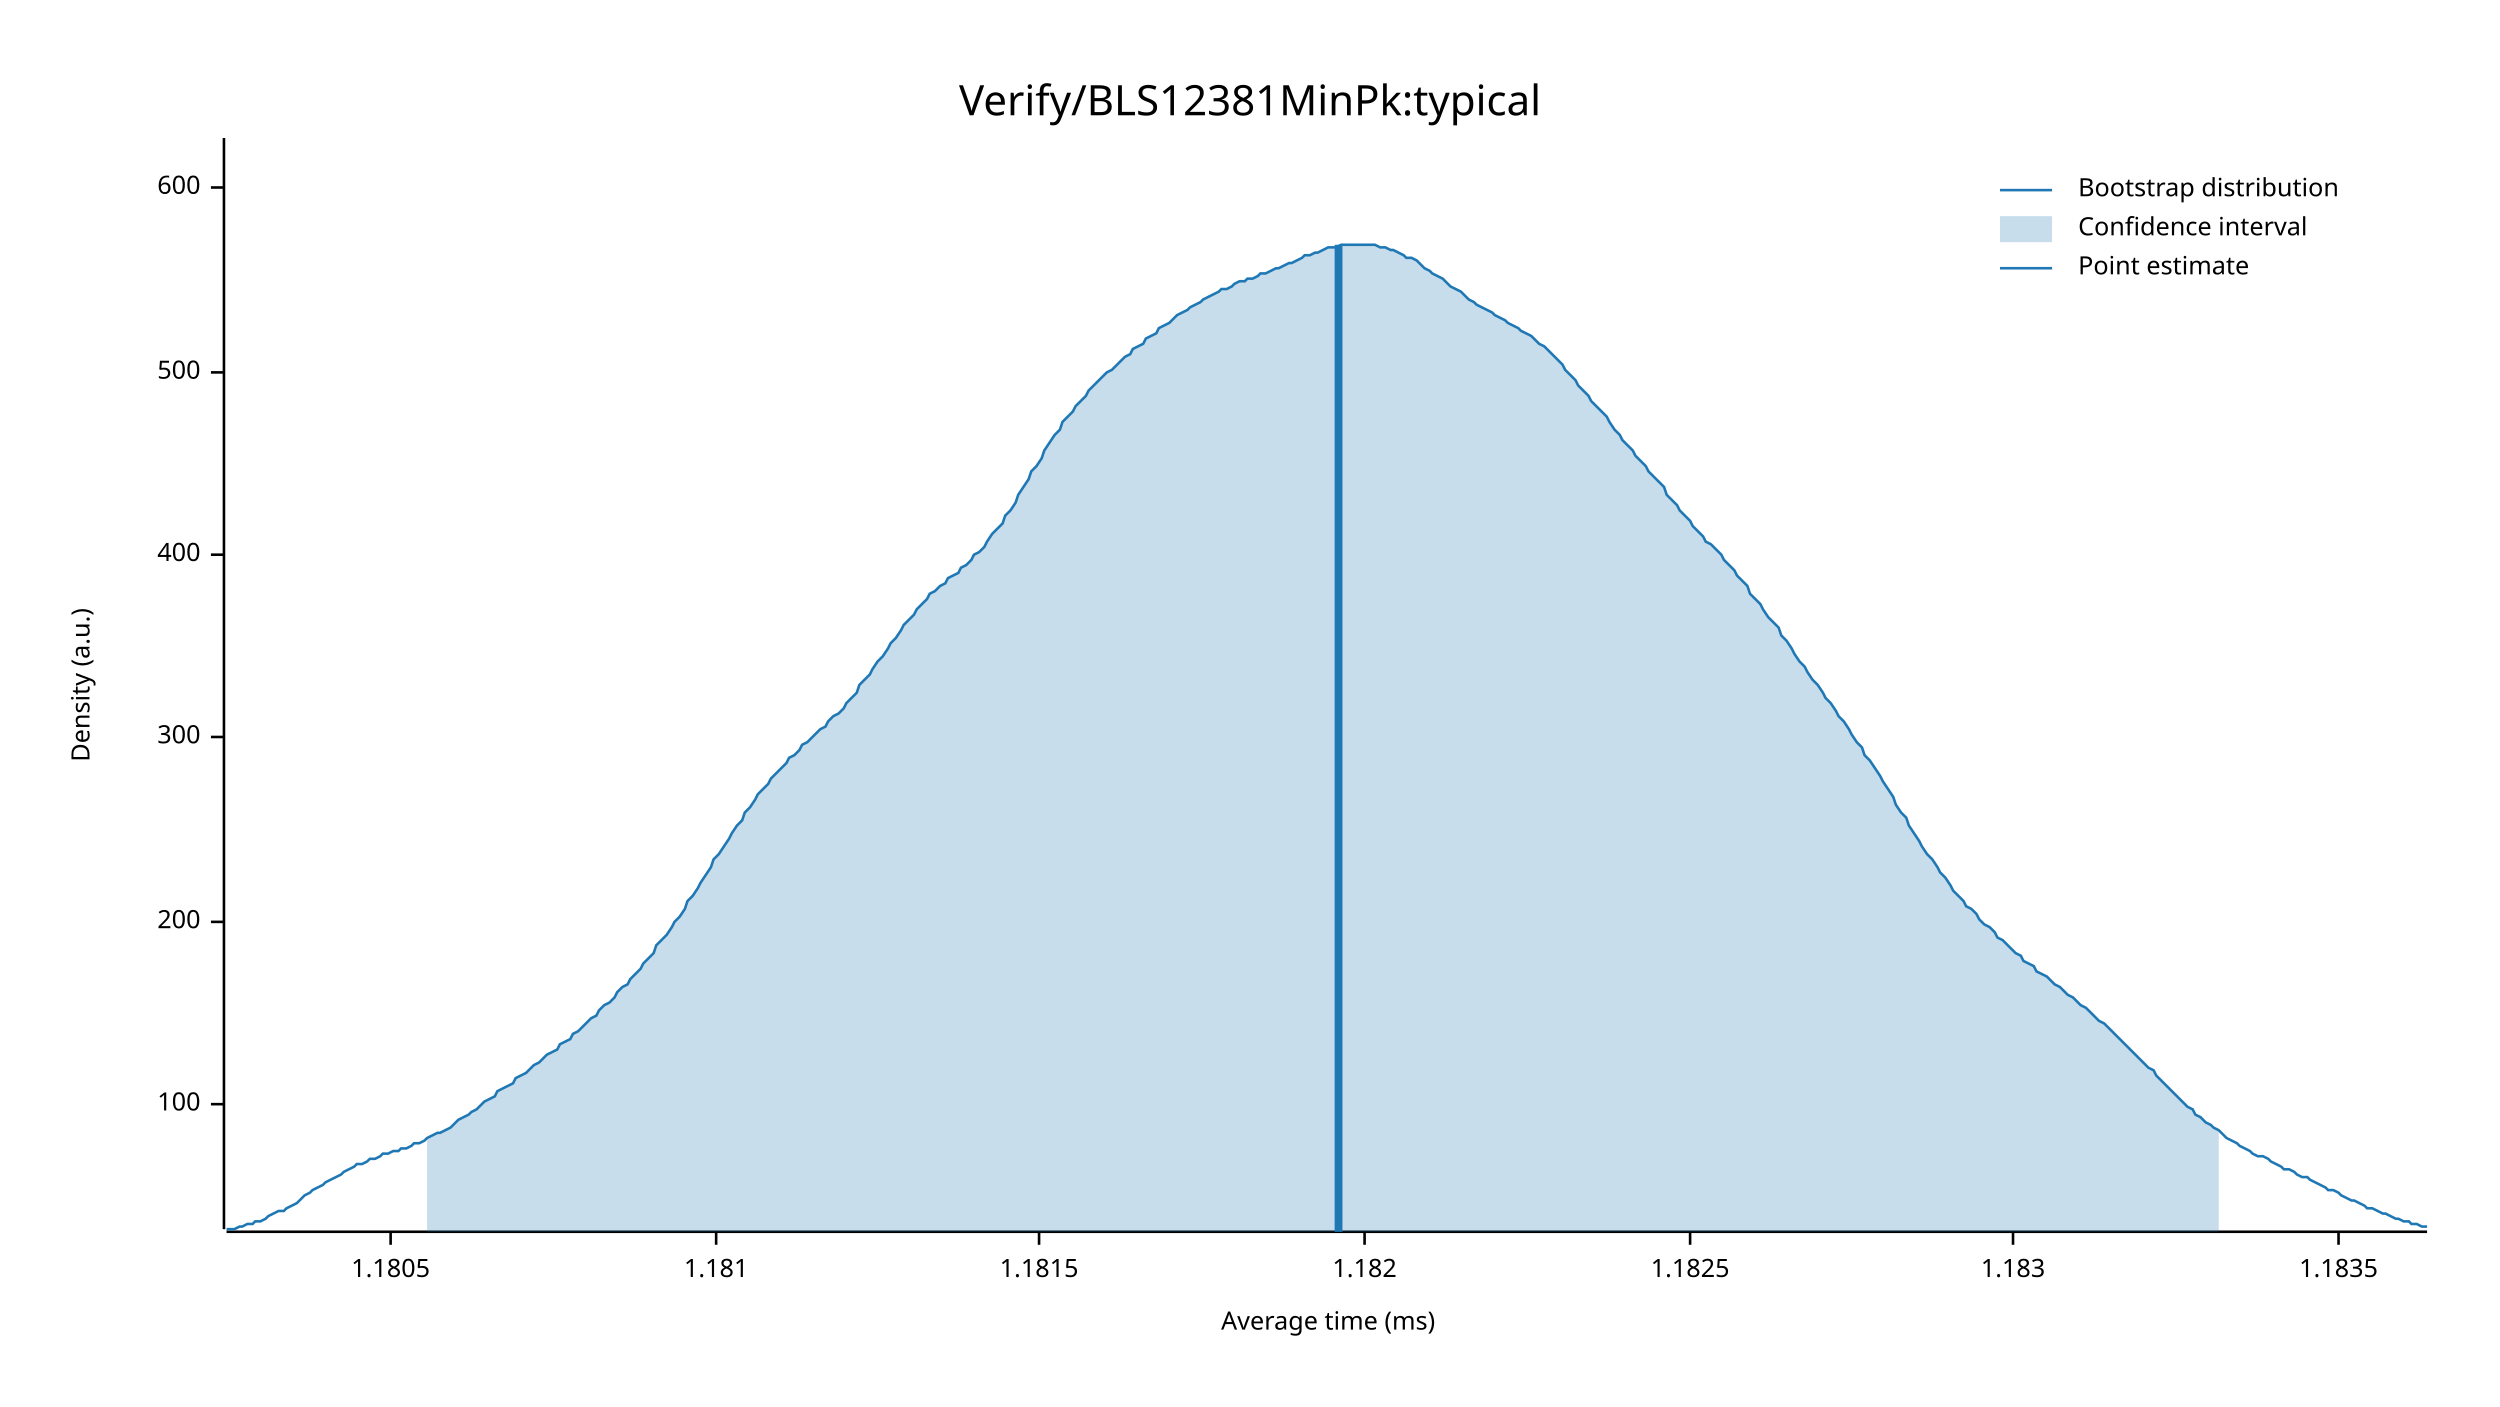
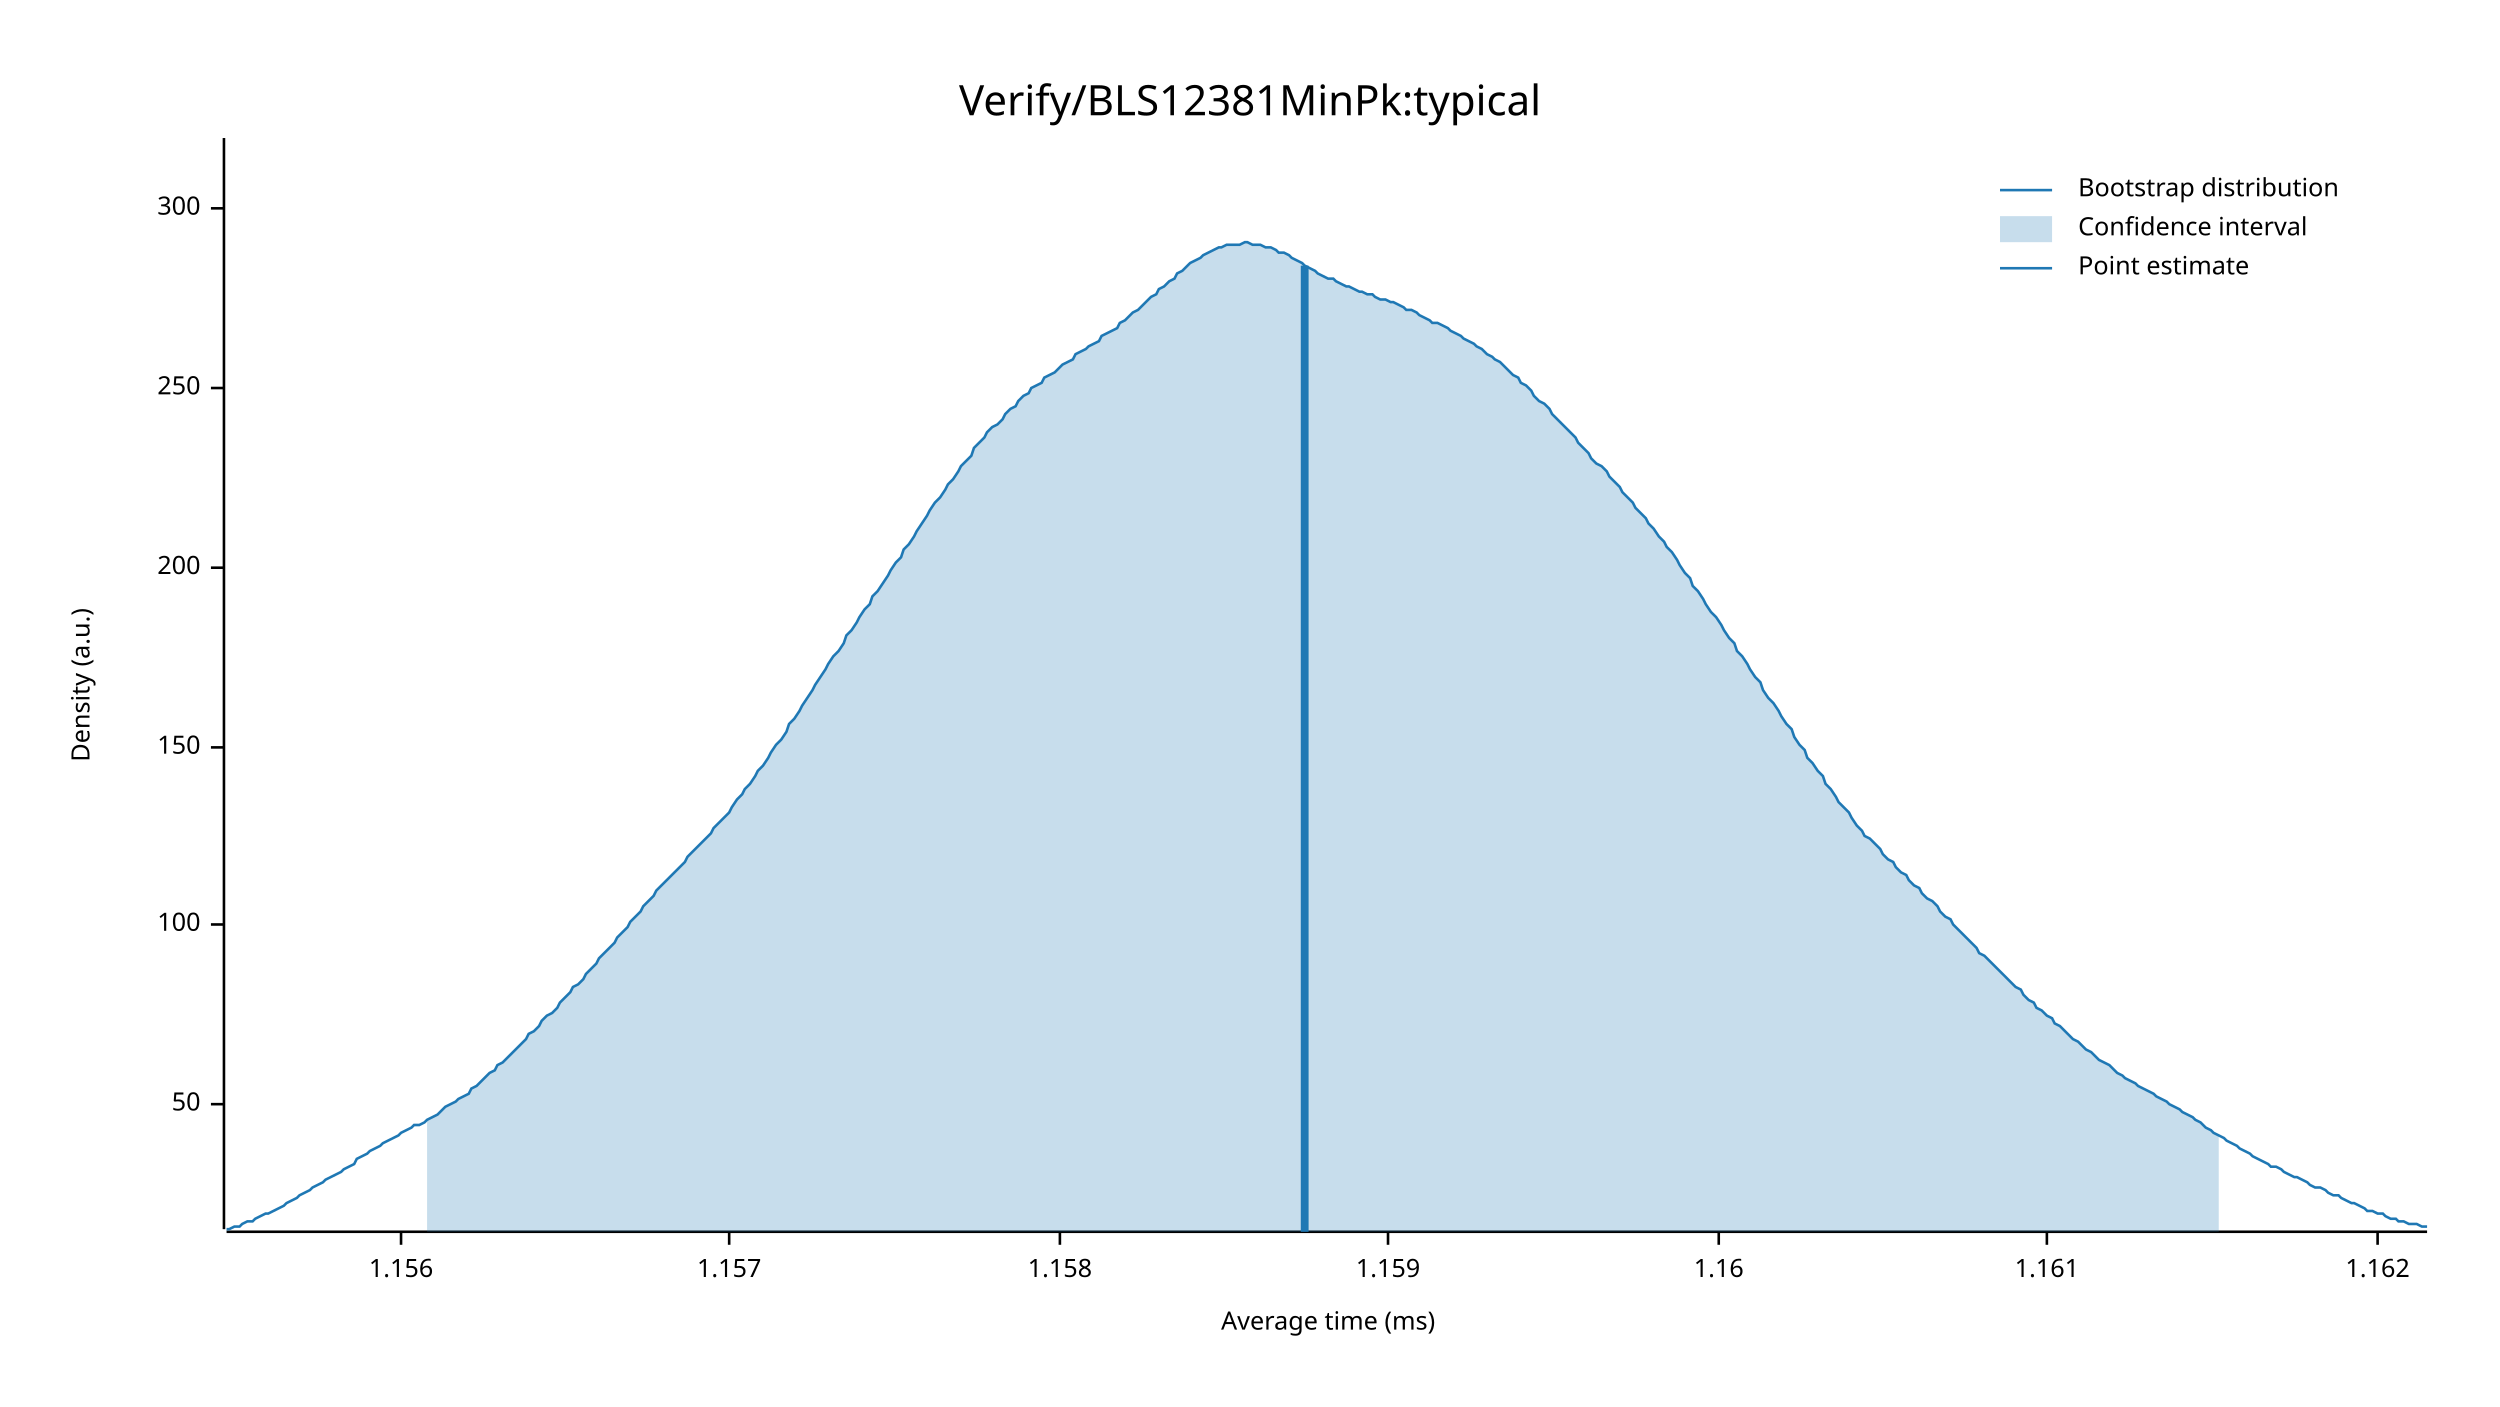
<svg xmlns="http://www.w3.org/2000/svg" width="960" height="540" viewBox="0 0 960 540">
  <text x="480" y="32" dy="0.76em" text-anchor="middle" font-family="sans-serif" font-size="16.129" opacity="1" fill="#000000">
Verify/BLS12381MinPk:typical
</text>
  <text x="27" y="263" dy="0.76em" text-anchor="middle" font-family="sans-serif" font-size="9.677" opacity="1" fill="#000000" transform="rotate(270, 27, 263)">
Density (a.u.)
</text>
  <text x="510" y="513" dy="-0.5ex" text-anchor="middle" font-family="sans-serif" font-size="9.677" opacity="1" fill="#000000">
Average time (ms)
</text>
  <polyline fill="none" opacity="1" stroke="#000000" stroke-width="1" points="86,53 86,472 " />
  <text x="77" y="424" dy="0.5ex" text-anchor="end" font-family="sans-serif" font-size="9.677" opacity="1" fill="#000000">
+ 50
+ </text>
+   <polyline fill="none" opacity="1" stroke="#000000" stroke-width="1" points="81,424 86,424 " />
+   <text x="77" y="355" dy="0.5ex" text-anchor="end" font-family="sans-serif" font-size="9.677" opacity="1" fill="#000000">
100
</text>
-   <polyline fill="none" opacity="1" stroke="#000000" stroke-width="1" points="81,424 86,424 " />
-   <text x="77" y="354" dy="0.5ex" text-anchor="end" font-family="sans-serif" font-size="9.677" opacity="1" fill="#000000">
+   <polyline fill="none" opacity="1" stroke="#000000" stroke-width="1" points="81,355 86,355 " />
+   <text x="77" y="287" dy="0.5ex" text-anchor="end" font-family="sans-serif" font-size="9.677" opacity="1" fill="#000000">
+ 150
+ </text>
+   <polyline fill="none" opacity="1" stroke="#000000" stroke-width="1" points="81,287 86,287 " />
+   <text x="77" y="218" dy="0.5ex" text-anchor="end" font-family="sans-serif" font-size="9.677" opacity="1" fill="#000000">
200
</text>
-   <polyline fill="none" opacity="1" stroke="#000000" stroke-width="1" points="81,354 86,354 " />
-   <text x="77" y="283" dy="0.5ex" text-anchor="end" font-family="sans-serif" font-size="9.677" opacity="1" fill="#000000">
+   <polyline fill="none" opacity="1" stroke="#000000" stroke-width="1" points="81,218 86,218 " />
+   <text x="77" y="149" dy="0.5ex" text-anchor="end" font-family="sans-serif" font-size="9.677" opacity="1" fill="#000000">
+ 250
+ </text>
+   <polyline fill="none" opacity="1" stroke="#000000" stroke-width="1" points="81,149 86,149 " />
+   <text x="77" y="80" dy="0.5ex" text-anchor="end" font-family="sans-serif" font-size="9.677" opacity="1" fill="#000000">
300
</text>
-   <polyline fill="none" opacity="1" stroke="#000000" stroke-width="1" points="81,283 86,283 " />
-   <text x="77" y="213" dy="0.5ex" text-anchor="end" font-family="sans-serif" font-size="9.677" opacity="1" fill="#000000">
- 400
+   <polyline fill="none" opacity="1" stroke="#000000" stroke-width="1" points="81,80 86,80 " />
+   <polyline fill="none" opacity="1" stroke="#000000" stroke-width="1" points="87,473 932,473 " />
+   <text x="154" y="483" dy="0.76em" text-anchor="middle" font-family="sans-serif" font-size="9.677" opacity="1" fill="#000000">
+ 1.156
</text>
-   <polyline fill="none" opacity="1" stroke="#000000" stroke-width="1" points="81,213 86,213 " />
-   <text x="77" y="143" dy="0.5ex" text-anchor="end" font-family="sans-serif" font-size="9.677" opacity="1" fill="#000000">
- 500
+   <polyline fill="none" opacity="1" stroke="#000000" stroke-width="1" points="154,473 154,478 " />
+   <text x="280" y="483" dy="0.76em" text-anchor="middle" font-family="sans-serif" font-size="9.677" opacity="1" fill="#000000">
+ 1.157
</text>
-   <polyline fill="none" opacity="1" stroke="#000000" stroke-width="1" points="81,143 86,143 " />
-   <text x="77" y="72" dy="0.5ex" text-anchor="end" font-family="sans-serif" font-size="9.677" opacity="1" fill="#000000">
- 600
+   <polyline fill="none" opacity="1" stroke="#000000" stroke-width="1" points="280,473 280,478 " />
+   <text x="407" y="483" dy="0.76em" text-anchor="middle" font-family="sans-serif" font-size="9.677" opacity="1" fill="#000000">
+ 1.158
</text>
-   <polyline fill="none" opacity="1" stroke="#000000" stroke-width="1" points="81,72 86,72 " />
-   <polyline fill="none" opacity="1" stroke="#000000" stroke-width="1" points="87,473 932,473 " />
-   <text x="150" y="483" dy="0.76em" text-anchor="middle" font-family="sans-serif" font-size="9.677" opacity="1" fill="#000000">
- 1.1805
+   <polyline fill="none" opacity="1" stroke="#000000" stroke-width="1" points="407,473 407,478 " />
+   <text x="533" y="483" dy="0.76em" text-anchor="middle" font-family="sans-serif" font-size="9.677" opacity="1" fill="#000000">
+ 1.159
</text>
-   <polyline fill="none" opacity="1" stroke="#000000" stroke-width="1" points="150,473 150,478 " />
-   <text x="275" y="483" dy="0.76em" text-anchor="middle" font-family="sans-serif" font-size="9.677" opacity="1" fill="#000000">
- 1.181
+   <polyline fill="none" opacity="1" stroke="#000000" stroke-width="1" points="533,473 533,478 " />
+   <text x="660" y="483" dy="0.76em" text-anchor="middle" font-family="sans-serif" font-size="9.677" opacity="1" fill="#000000">
+ 1.16
</text>
-   <polyline fill="none" opacity="1" stroke="#000000" stroke-width="1" points="275,473 275,478 " />
-   <text x="399" y="483" dy="0.76em" text-anchor="middle" font-family="sans-serif" font-size="9.677" opacity="1" fill="#000000">
- 1.1815
+   <polyline fill="none" opacity="1" stroke="#000000" stroke-width="1" points="660,473 660,478 " />
+   <text x="786" y="483" dy="0.76em" text-anchor="middle" font-family="sans-serif" font-size="9.677" opacity="1" fill="#000000">
+ 1.161
</text>
-   <polyline fill="none" opacity="1" stroke="#000000" stroke-width="1" points="399,473 399,478 " />
-   <text x="524" y="483" dy="0.76em" text-anchor="middle" font-family="sans-serif" font-size="9.677" opacity="1" fill="#000000">
- 1.182
+   <polyline fill="none" opacity="1" stroke="#000000" stroke-width="1" points="786,473 786,478 " />
+   <text x="913" y="483" dy="0.76em" text-anchor="middle" font-family="sans-serif" font-size="9.677" opacity="1" fill="#000000">
+ 1.162
</text>
-   <polyline fill="none" opacity="1" stroke="#000000" stroke-width="1" points="524,473 524,478 " />
-   <text x="649" y="483" dy="0.76em" text-anchor="middle" font-family="sans-serif" font-size="9.677" opacity="1" fill="#000000">
- 1.1825
- </text>
-   <polyline fill="none" opacity="1" stroke="#000000" stroke-width="1" points="649,473 649,478 " />
-   <text x="773" y="483" dy="0.76em" text-anchor="middle" font-family="sans-serif" font-size="9.677" opacity="1" fill="#000000">
- 1.183
- </text>
-   <polyline fill="none" opacity="1" stroke="#000000" stroke-width="1" points="773,473 773,478 " />
-   <text x="898" y="483" dy="0.76em" text-anchor="middle" font-family="sans-serif" font-size="9.677" opacity="1" fill="#000000">
- 1.1835
- </text>
-   <polyline fill="none" opacity="1" stroke="#000000" stroke-width="1" points="898,473 898,478 " />
-   <polyline fill="none" opacity="1" stroke="#1F78B4" stroke-width="1" points="87,472 88,472 90,472 92,471 93,471 95,470 97,470 98,469 100,469 102,468 103,467 105,466 107,465 109,465 110,464 112,463 114,462 115,461 117,459 119,458 120,457 122,456 124,455 125,454 127,453 129,452 131,451 132,450 134,449 136,448 137,447 139,447 141,446 142,445 144,445 146,444 147,443 149,443 151,442 153,442 154,441 156,441 158,440 159,439 161,439 163,438 164,437 166,436 168,435 169,435 171,434 173,433 175,431 176,430 178,429 180,428 181,427 183,426 185,424 186,423 188,422 190,421 191,419 193,418 195,417 197,416 198,414 200,413 202,412 203,411 205,409 207,408 208,407 210,405 212,404 214,403 215,401 217,400 219,399 220,397 222,396 224,394 225,393 227,391 229,390 230,388 232,386 234,385 236,383 237,381 239,379 241,378 242,376 244,374 246,372 247,370 249,368 251,366 252,363 254,361 256,359 258,356 259,354 261,352 263,349 264,346 266,344 268,341 269,339 271,336 273,333 274,330 276,328 278,325 280,322 281,320 283,317 285,315 286,312 288,310 290,307 291,305 293,303 295,301 296,299 298,297 300,295 302,293 303,291 305,290 307,288 308,286 310,285 312,283 313,282 315,280 317,279 318,277 320,275 322,274 324,272 325,270 327,268 329,266 330,263 332,261 334,259 335,257 337,254 339,252 341,249 342,247 344,245 346,242 347,240 349,238 351,236 352,234 354,232 356,230 357,228 359,227 361,225 363,224 364,222 366,221 368,220 369,218 371,217 373,215 374,213 376,212 378,210 379,208 381,205 383,203 385,201 386,198 388,196 390,193 391,190 393,187 395,184 396,181 398,179 400,176 401,173 403,170 405,167 407,165 408,162 410,160 412,158 413,156 415,154 417,152 418,150 420,148 422,146 423,145 425,143 427,142 429,140 430,139 432,137 434,136 435,134 437,133 439,132 440,130 442,129 444,128 445,126 447,125 449,124 451,122 452,121 454,120 456,119 457,118 459,117 461,116 462,115 464,114 466,113 468,112 469,111 471,111 473,110 474,109 476,108 478,108 479,107 481,107 483,106 484,105 486,105 488,104 490,103 491,103 493,102 495,101 496,101 498,100 500,99 501,98 503,98 505,97 506,97 508,96 510,95 512,95 513,95 515,94 517,94 518,94 520,94 522,94 523,94 525,94 527,94 528,94 530,95 532,95 534,96 535,96 537,97 539,98 540,99 542,99 544,100 545,101 547,103 549,104 550,105 552,106 554,107 556,109 557,110 559,111 561,112 562,113 564,115 566,116 567,117 569,118 571,119 573,120 574,121 576,122 578,123 579,124 581,125 583,126 584,127 586,128 588,129 589,130 591,132 593,133 595,135 596,136 598,138 600,140 601,142 603,144 605,146 606,148 608,150 610,152 611,154 613,156 615,158 617,160 618,162 620,165 622,167 623,169 625,171 627,173 628,175 630,177 632,179 633,181 635,183 637,185 639,187 640,190 642,192 644,194 645,196 647,198 649,200 650,202 652,204 654,206 655,208 657,209 659,211 661,213 662,215 664,217 666,219 667,221 669,223 671,225 672,228 674,230 676,232 677,234 679,237 681,239 683,241 684,244 686,246 688,249 689,251 691,254 693,256 694,258 696,261 698,263 700,266 701,268 703,270 705,273 706,275 708,277 710,280 711,282 713,285 715,287 716,290 718,292 720,295 722,298 723,300 725,303 727,306 728,309 730,312 732,314 733,317 735,320 737,323 738,325 740,328 742,330 744,333 745,335 747,337 749,340 750,342 752,344 754,346 755,348 757,349 759,351 760,353 762,355 764,356 766,358 767,360 769,361 771,363 772,364 774,366 776,367 777,369 779,370 781,371 782,373 784,374 786,375 788,377 789,378 791,379 793,381 794,382 796,383 798,385 799,386 801,387 803,389 804,390 806,392 808,393 810,395 811,396 813,398 815,400 816,401 818,403 820,405 821,406 823,408 825,410 827,411 828,413 830,415 832,417 833,418 835,420 837,422 838,423 840,425 842,426 843,428 845,429 847,431 849,432 850,433 852,434 854,436 855,437 857,438 859,439 860,440 862,441 864,442 865,443 867,444 869,444 871,445 872,446 874,447 876,448 877,449 879,449 881,450 882,451 884,452 886,452 887,453 889,454 891,455 893,456 894,457 896,457 898,458 899,459 901,460 903,461 904,461 906,462 908,463 909,464 911,464 913,465 915,466 916,466 918,467 920,468 921,468 923,469 925,469 926,470 928,470 930,471 932,471 " />
-   <polygon opacity="0.25" fill="#1F78B4" points="164,437 166,436 168,435 169,435 171,434 173,433 175,431 176,430 178,429 180,428 181,427 183,426 185,424 186,423 188,422 190,421 191,419 193,418 195,417 197,416 198,414 200,413 202,412 203,411 205,409 207,408 208,407 210,405 212,404 214,403 215,401 217,400 219,399 220,397 222,396 224,394 225,393 227,391 229,390 230,388 232,386 234,385 236,383 237,381 239,379 241,378 242,376 244,374 246,372 247,370 249,368 251,366 252,363 254,361 256,359 258,356 259,354 261,352 263,349 264,346 266,344 268,341 269,339 271,336 273,333 274,330 276,328 278,325 280,322 281,320 283,317 285,315 286,312 288,310 290,307 291,305 293,303 295,301 296,299 298,297 300,295 302,293 303,291 305,290 307,288 308,286 310,285 312,283 313,282 315,280 317,279 318,277 320,275 322,274 324,272 325,270 327,268 329,266 330,263 332,261 334,259 335,257 337,254 339,252 341,249 342,247 344,245 346,242 347,240 349,238 351,236 352,234 354,232 356,230 357,228 359,227 361,225 363,224 364,222 366,221 368,220 369,218 371,217 373,215 374,213 376,212 378,210 379,208 381,205 383,203 385,201 386,198 388,196 390,193 391,190 393,187 395,184 396,181 398,179 400,176 401,173 403,170 405,167 407,165 408,162 410,160 412,158 413,156 415,154 417,152 418,150 420,148 422,146 423,145 425,143 427,142 429,140 430,139 432,137 434,136 435,134 437,133 439,132 440,130 442,129 444,128 445,126 447,125 449,124 451,122 452,121 454,120 456,119 457,118 459,117 461,116 462,115 464,114 466,113 468,112 469,111 471,111 473,110 474,109 476,108 478,108 479,107 481,107 483,106 484,105 486,105 488,104 490,103 491,103 493,102 495,101 496,101 498,100 500,99 501,98 503,98 505,97 506,97 508,96 510,95 512,95 513,95 515,94 517,94 518,94 520,94 522,94 523,94 525,94 527,94 528,94 530,95 532,95 534,96 535,96 537,97 539,98 540,99 542,99 544,100 545,101 547,103 549,104 550,105 552,106 554,107 556,109 557,110 559,111 561,112 562,113 564,115 566,116 567,117 569,118 571,119 573,120 574,121 576,122 578,123 579,124 581,125 583,126 584,127 586,128 588,129 589,130 591,132 593,133 595,135 596,136 598,138 600,140 601,142 603,144 605,146 606,148 608,150 610,152 611,154 613,156 615,158 617,160 618,162 620,165 622,167 623,169 625,171 627,173 628,175 630,177 632,179 633,181 635,183 637,185 639,187 640,190 642,192 644,194 645,196 647,198 649,200 650,202 652,204 654,206 655,208 657,209 659,211 661,213 662,215 664,217 666,219 667,221 669,223 671,225 672,228 674,230 676,232 677,234 679,237 681,239 683,241 684,244 686,246 688,249 689,251 691,254 693,256 694,258 696,261 698,263 700,266 701,268 703,270 705,273 706,275 708,277 710,280 711,282 713,285 715,287 716,290 718,292 720,295 722,298 723,300 725,303 727,306 728,309 730,312 732,314 733,317 735,320 737,323 738,325 740,328 742,330 744,333 745,335 747,337 749,340 750,342 752,344 754,346 755,348 757,349 759,351 760,353 762,355 764,356 766,358 767,360 769,361 771,363 772,364 774,366 776,367 777,369 779,370 781,371 782,373 784,374 786,375 788,377 789,378 791,379 793,381 794,382 796,383 798,385 799,386 801,387 803,389 804,390 806,392 808,393 810,395 811,396 813,398 815,400 816,401 818,403 820,405 821,406 823,408 825,410 827,411 828,413 830,415 832,417 833,418 835,420 837,422 838,423 840,425 842,426 843,428 845,429 847,431 849,432 850,433 852,434 852,473 164,473 " />
-   <polyline fill="none" opacity="1" stroke="#1F78B4" stroke-width="3" points="514,473 514,94 " />
+   <polyline fill="none" opacity="1" stroke="#000000" stroke-width="1" points="913,473 913,478 " />
+   <polyline fill="none" opacity="1" stroke="#1F78B4" stroke-width="1" points="87,472 88,472 90,471 92,471 93,470 95,469 97,469 98,468 100,467 102,466 103,466 105,465 107,464 109,463 110,462 112,461 114,460 115,459 117,458 119,457 120,456 122,455 124,454 125,453 127,452 129,451 131,450 132,449 134,448 136,447 137,445 139,444 141,443 142,442 144,441 146,440 147,439 149,438 151,437 153,436 154,435 156,434 158,433 159,432 161,432 163,431 164,430 166,429 168,428 169,427 171,425 173,424 175,423 176,422 178,421 180,420 181,418 183,417 185,415 186,414 188,412 190,411 191,409 193,408 195,406 197,404 198,403 200,401 202,399 203,397 205,396 207,394 208,392 210,390 212,389 214,387 215,385 217,383 219,381 220,379 222,378 224,376 225,374 227,372 229,370 230,368 232,366 234,364 236,362 237,360 239,358 241,356 242,354 244,352 246,350 247,348 249,346 251,344 252,342 254,340 256,338 258,336 259,335 261,333 263,331 264,329 266,327 268,325 269,324 271,322 273,320 274,318 276,316 278,314 280,312 281,310 283,307 285,305 286,303 288,301 290,298 291,296 293,294 295,291 296,289 298,286 300,284 302,281 303,278 305,276 307,273 308,271 310,268 312,265 313,263 315,260 317,257 318,255 320,252 322,250 324,247 325,244 327,242 329,239 330,237 332,234 334,232 335,229 337,227 339,224 341,221 342,219 344,216 346,214 347,211 349,209 351,206 352,204 354,201 356,198 357,196 359,193 361,191 363,188 364,186 366,184 368,181 369,179 371,177 373,175 374,172 376,170 378,168 379,166 381,164 383,163 385,161 386,159 388,157 390,156 391,154 393,152 395,151 396,149 398,148 400,147 401,145 403,144 405,143 407,141 408,140 410,139 412,138 413,136 415,135 417,134 418,133 420,132 422,131 423,129 425,128 427,127 429,126 430,124 432,123 434,121 435,120 437,119 439,117 440,116 442,114 444,113 445,111 447,110 449,108 451,107 452,105 454,104 456,102 457,101 459,100 461,99 462,98 464,97 466,96 468,95 469,95 471,94 473,94 474,94 476,94 478,93 479,93 481,94 483,94 484,94 486,95 488,95 490,96 491,97 493,97 495,98 496,99 498,100 500,101 501,102 503,103 505,104 506,105 508,106 510,107 512,107 513,108 515,109 517,110 518,110 520,111 522,112 523,112 525,113 527,113 528,114 530,115 532,115 534,116 535,116 537,117 539,118 540,119 542,119 544,120 545,121 547,122 549,123 550,124 552,124 554,125 556,126 557,127 559,128 561,129 562,130 564,131 566,132 567,133 569,134 571,136 573,137 574,138 576,139 578,141 579,142 581,144 583,145 584,147 586,148 588,150 589,152 591,154 593,155 595,157 596,159 598,161 600,163 601,164 603,166 605,168 606,170 608,172 610,174 611,176 613,178 615,179 617,181 618,183 620,185 622,187 623,189 625,191 627,193 628,195 630,197 632,199 633,201 635,203 637,206 639,208 640,210 642,212 644,215 645,217 647,220 649,222 650,225 652,227 654,230 655,232 657,235 659,237 661,240 662,242 664,245 666,247 667,250 669,252 671,255 672,257 674,260 676,262 677,265 679,268 681,270 683,273 684,275 686,278 688,280 689,283 691,286 693,288 694,291 696,293 698,296 700,298 701,301 703,303 705,306 706,308 708,310 710,312 711,314 713,317 715,319 716,321 718,322 720,324 722,326 723,328 725,330 727,331 728,333 730,335 732,336 733,338 735,340 737,341 738,343 740,345 742,346 744,348 745,350 747,352 749,353 750,355 752,357 754,359 755,360 757,362 759,364 760,366 762,367 764,369 766,371 767,372 769,374 771,376 772,377 774,379 776,380 777,382 779,384 781,385 782,387 784,388 786,390 788,391 789,393 791,394 793,396 794,397 796,399 798,400 799,401 801,403 803,404 804,405 806,407 808,408 810,409 811,410 813,412 815,413 816,414 818,415 820,416 821,417 823,418 825,419 827,420 828,421 830,422 832,423 833,424 835,425 837,426 838,427 840,428 842,429 843,430 845,431 847,433 849,434 850,435 852,436 854,437 855,438 857,439 859,440 860,441 862,442 864,443 865,444 867,445 869,446 871,447 872,448 874,448 876,449 877,450 879,451 881,452 882,452 884,453 886,454 887,455 889,456 891,456 893,457 894,458 896,459 898,459 899,460 901,461 903,462 904,462 906,463 908,464 909,465 911,465 913,466 915,466 916,467 918,468 920,468 921,469 923,469 925,470 926,470 928,470 930,471 932,471 " />
+   <polygon opacity="0.25" fill="#1F78B4" points="164,430 166,429 168,428 169,427 171,425 173,424 175,423 176,422 178,421 180,420 181,418 183,417 185,415 186,414 188,412 190,411 191,409 193,408 195,406 197,404 198,403 200,401 202,399 203,397 205,396 207,394 208,392 210,390 212,389 214,387 215,385 217,383 219,381 220,379 222,378 224,376 225,374 227,372 229,370 230,368 232,366 234,364 236,362 237,360 239,358 241,356 242,354 244,352 246,350 247,348 249,346 251,344 252,342 254,340 256,338 258,336 259,335 261,333 263,331 264,329 266,327 268,325 269,324 271,322 273,320 274,318 276,316 278,314 280,312 281,310 283,307 285,305 286,303 288,301 290,298 291,296 293,294 295,291 296,289 298,286 300,284 302,281 303,278 305,276 307,273 308,271 310,268 312,265 313,263 315,260 317,257 318,255 320,252 322,250 324,247 325,244 327,242 329,239 330,237 332,234 334,232 335,229 337,227 339,224 341,221 342,219 344,216 346,214 347,211 349,209 351,206 352,204 354,201 356,198 357,196 359,193 361,191 363,188 364,186 366,184 368,181 369,179 371,177 373,175 374,172 376,170 378,168 379,166 381,164 383,163 385,161 386,159 388,157 390,156 391,154 393,152 395,151 396,149 398,148 400,147 401,145 403,144 405,143 407,141 408,140 410,139 412,138 413,136 415,135 417,134 418,133 420,132 422,131 423,129 425,128 427,127 429,126 430,124 432,123 434,121 435,120 437,119 439,117 440,116 442,114 444,113 445,111 447,110 449,108 451,107 452,105 454,104 456,102 457,101 459,100 461,99 462,98 464,97 466,96 468,95 469,95 471,94 473,94 474,94 476,94 478,93 479,93 481,94 483,94 484,94 486,95 488,95 490,96 491,97 493,97 495,98 496,99 498,100 500,101 501,102 503,103 505,104 506,105 508,106 510,107 512,107 513,108 515,109 517,110 518,110 520,111 522,112 523,112 525,113 527,113 528,114 530,115 532,115 534,116 535,116 537,117 539,118 540,119 542,119 544,120 545,121 547,122 549,123 550,124 552,124 554,125 556,126 557,127 559,128 561,129 562,130 564,131 566,132 567,133 569,134 571,136 573,137 574,138 576,139 578,141 579,142 581,144 583,145 584,147 586,148 588,150 589,152 591,154 593,155 595,157 596,159 598,161 600,163 601,164 603,166 605,168 606,170 608,172 610,174 611,176 613,178 615,179 617,181 618,183 620,185 622,187 623,189 625,191 627,193 628,195 630,197 632,199 633,201 635,203 637,206 639,208 640,210 642,212 644,215 645,217 647,220 649,222 650,225 652,227 654,230 655,232 657,235 659,237 661,240 662,242 664,245 666,247 667,250 669,252 671,255 672,257 674,260 676,262 677,265 679,268 681,270 683,273 684,275 686,278 688,280 689,283 691,286 693,288 694,291 696,293 698,296 700,298 701,301 703,303 705,306 706,308 708,310 710,312 711,314 713,317 715,319 716,321 718,322 720,324 722,326 723,328 725,330 727,331 728,333 730,335 732,336 733,338 735,340 737,341 738,343 740,345 742,346 744,348 745,350 747,352 749,353 750,355 752,357 754,359 755,360 757,362 759,364 760,366 762,367 764,369 766,371 767,372 769,374 771,376 772,377 774,379 776,380 777,382 779,384 781,385 782,387 784,388 786,390 788,391 789,393 791,394 793,396 794,397 796,399 798,400 799,401 801,403 803,404 804,405 806,407 808,408 810,409 811,410 813,412 815,413 816,414 818,415 820,416 821,417 823,418 825,419 827,420 828,421 830,422 832,423 833,424 835,425 837,426 838,427 840,428 842,429 843,430 845,431 847,433 849,434 850,435 852,436 852,473 164,473 " />
+   <polyline fill="none" opacity="1" stroke="#1F78B4" stroke-width="3" points="501,473 501,102 " />
  <text x="798" y="68" dy="0.76em" text-anchor="start" font-family="sans-serif" font-size="9.677" opacity="1" fill="#000000">
Bootstrap distribution
</text>
  <text x="798" y="83" dy="0.76em" text-anchor="start" font-family="sans-serif" font-size="9.677" opacity="1" fill="#000000">
Confidence interval
</text>
  <text x="798" y="98" dy="0.76em" text-anchor="start" font-family="sans-serif" font-size="9.677" opacity="1" fill="#000000">
Point estimate
</text>
  <polyline fill="none" opacity="1" stroke="#1F78B4" stroke-width="1" points="768,73 788,73 " />
  <rect x="768" y="83" width="20" height="10" opacity="0.25" fill="#1F78B4" stroke="none" />
  <polyline fill="none" opacity="1" stroke="#1F78B4" stroke-width="1" points="768,103 788,103 " />
</svg>
